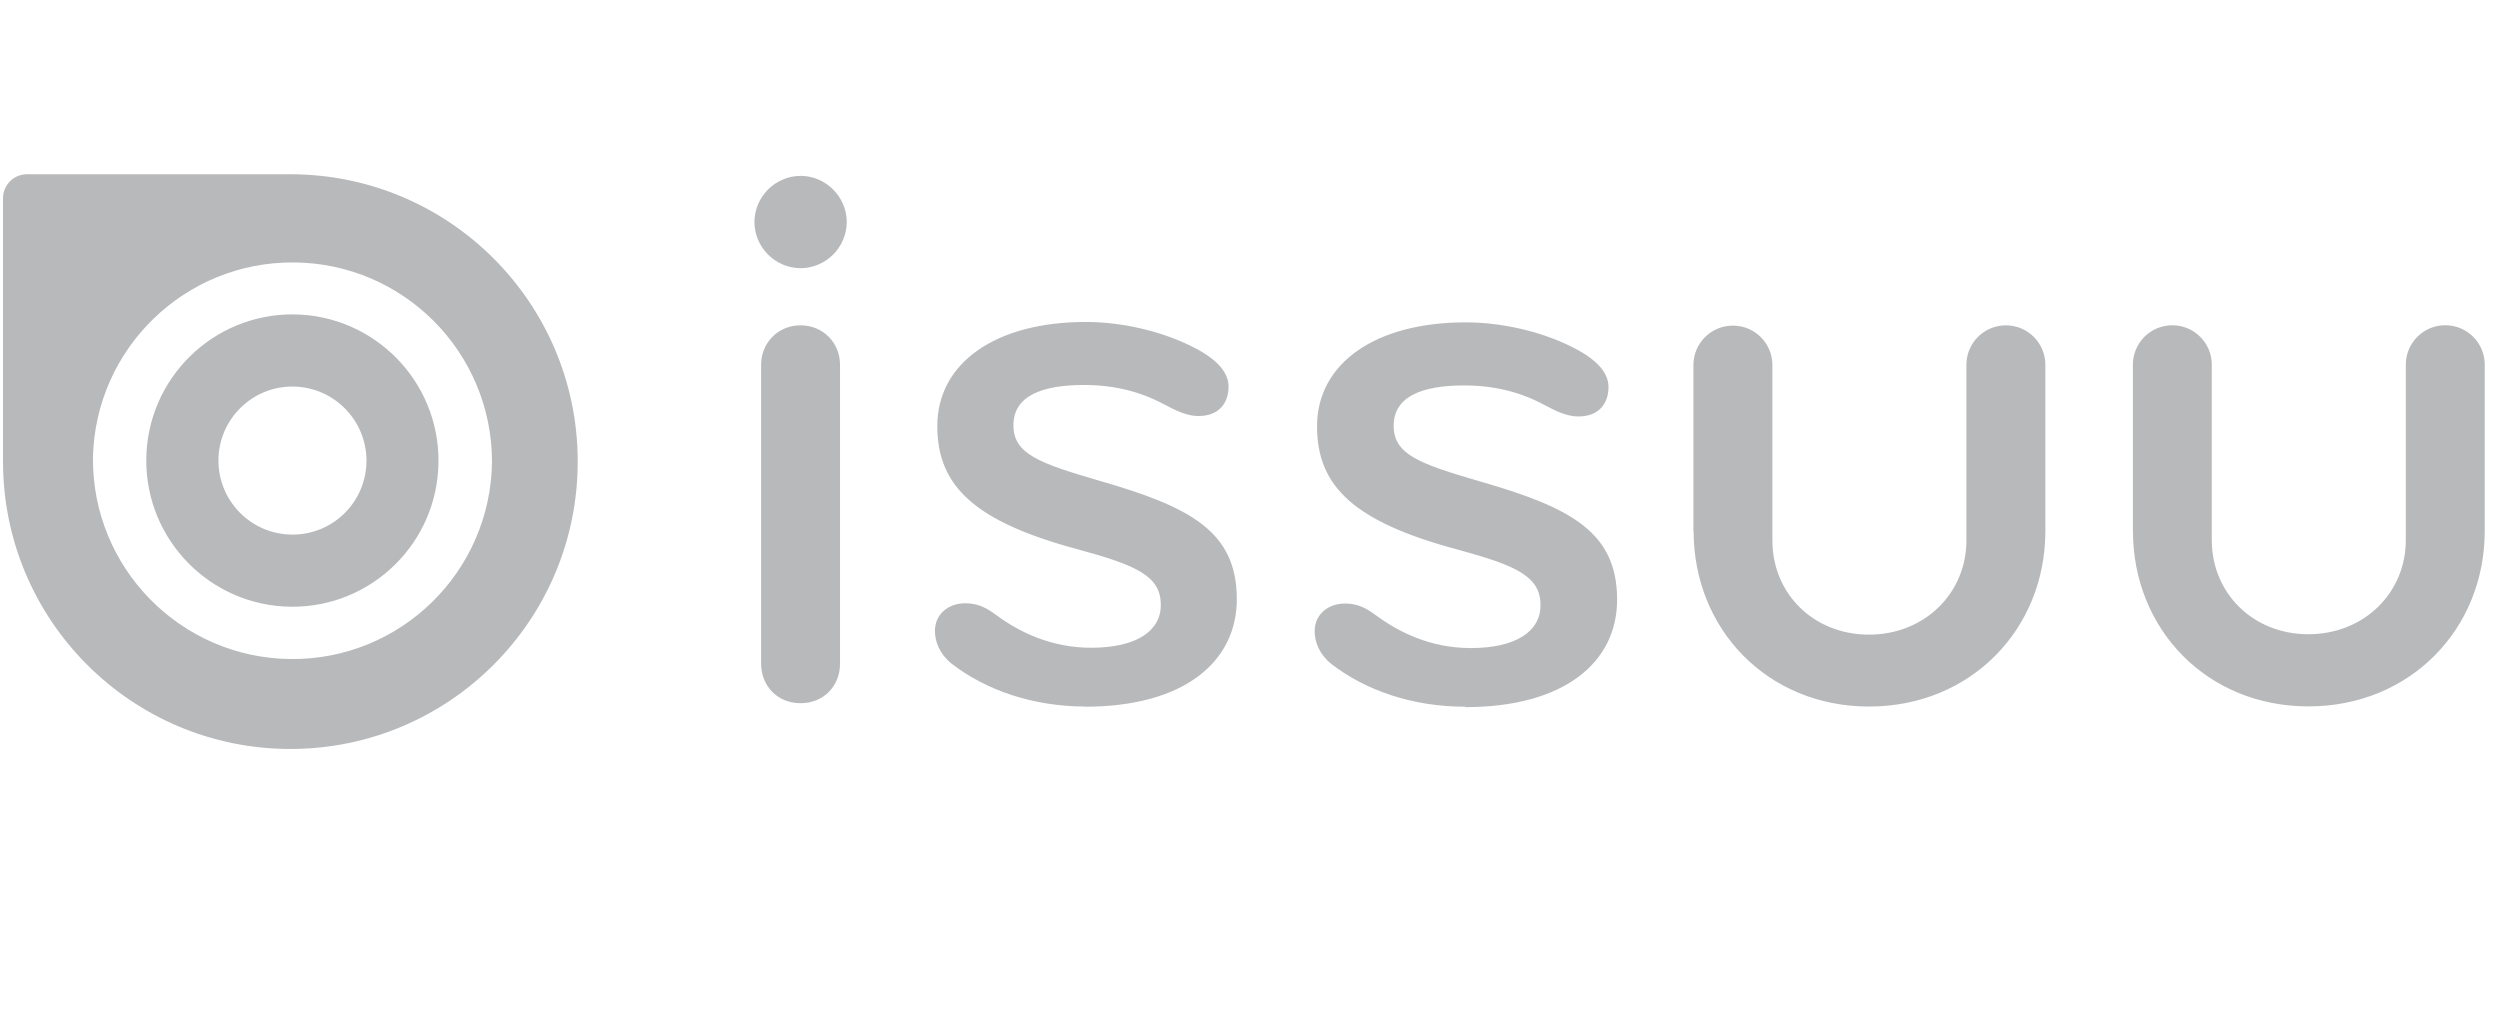
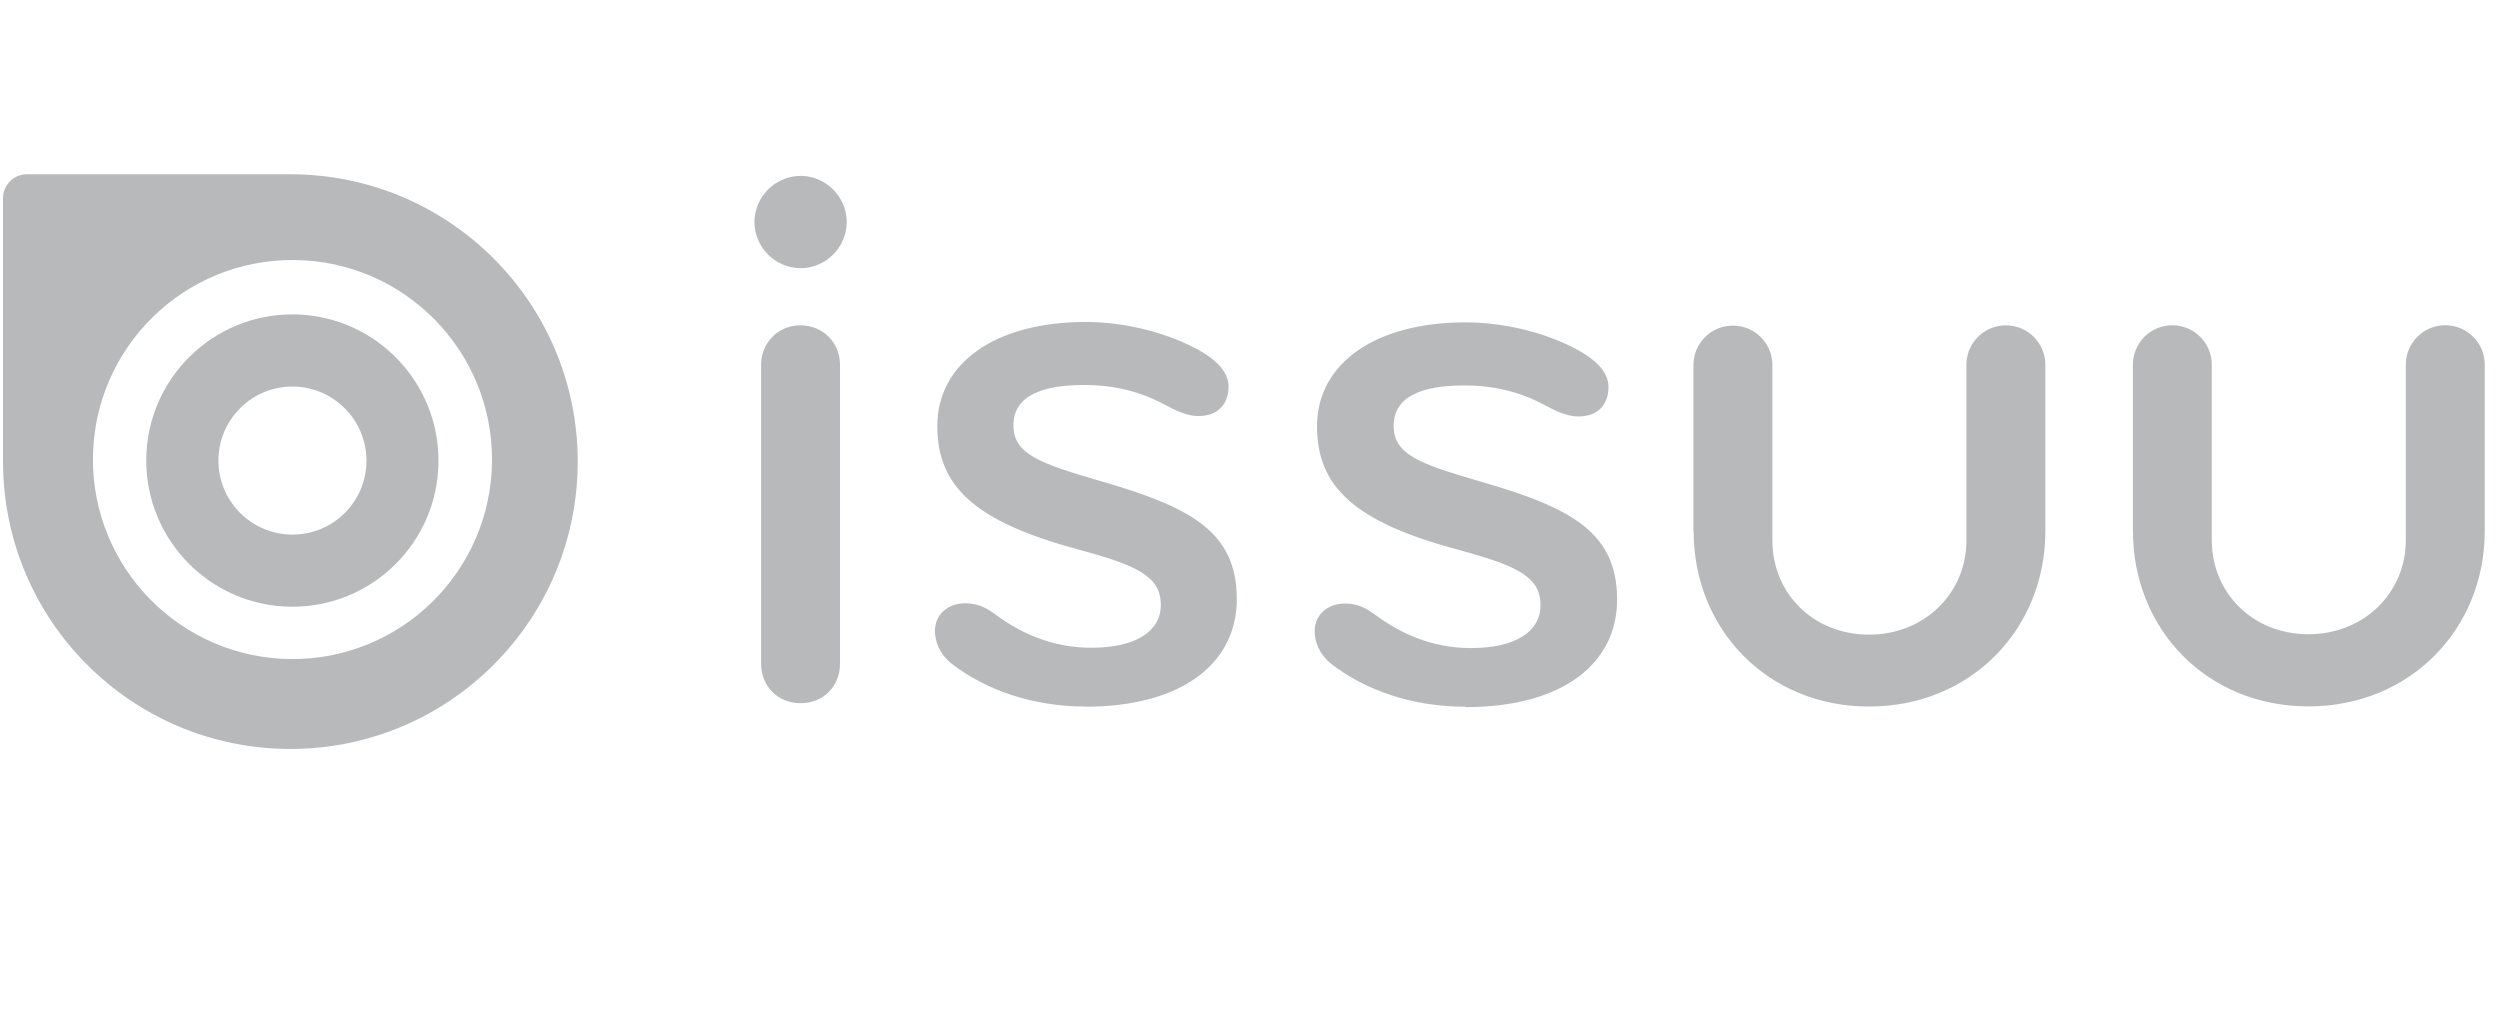
<svg xmlns="http://www.w3.org/2000/svg" width="102" height="42" viewBox="0 0 102 42">
-   <g fill="#B7B9BB" fill-rule="nonzero">
-     <path class="issuu-text" d="M32.663 28.69c-.958 0-1.61-.72-1.61-1.61V14.883c0-.89.687-1.61 1.61-1.61.926 0 1.61.72 1.61 1.61V27.08c0 .891-.65 1.61-1.61 1.61zm0-21.515c1.029 0 1.885.857 1.885 1.884a1.9 1.9 0 01-1.885 1.884 1.9 1.9 0 01-1.883-1.884 1.9 1.9 0 011.883-1.884zm11.615 21.651c-2.159 0-4.077-.684-5.447-1.746-.48-.377-.686-.892-.686-1.336 0-.686.548-1.131 1.234-1.131.547 0 .89.205 1.267.48.926.685 2.227 1.335 3.872 1.335 1.85 0 2.844-.684 2.844-1.747 0-1.164-.96-1.61-3.36-2.261-4.218-1.13-5.76-2.57-5.76-5.036 0-2.57 2.365-4.248 6.061-4.248 1.406 0 2.976.343 4.245.96.926.444 1.577.992 1.577 1.678 0 .617-.343 1.2-1.234 1.2-.446 0-.892-.206-1.406-.482-.96-.514-2.023-.785-3.257-.785-1.714 0-2.88.445-2.88 1.642 0 1.166 1.028 1.542 3.494 2.262 3.701 1.063 5.62 2.057 5.62 4.834 0 2.537-2.124 4.389-6.201 4.389m15.51 0c-2.16 0-4.077-.679-5.448-1.742-.48-.377-.686-.891-.686-1.337 0-.686.549-1.131 1.235-1.131.548 0 .891.205 1.268.48.922.685 2.223 1.337 3.868 1.337 1.851 0 2.845-.686 2.845-1.749 0-1.166-.96-1.611-3.358-2.263-4.217-1.124-5.76-2.564-5.76-5.033 0-2.564 2.366-4.244 6.065-4.244 1.406 0 2.982.342 4.25.96.926.445 1.577.994 1.577 1.68 0 .617-.343 1.2-1.234 1.2-.446 0-.892-.206-1.401-.48-.958-.515-2.023-.786-3.255-.786-1.71 0-2.875.446-2.875 1.645 0 1.165 1.029 1.543 3.496 2.263 3.701 1.062 5.62 2.057 5.62 4.831 0 2.537-2.124 4.386-6.199 4.386m9.312-7.166v-6.788c0-.892.72-1.612 1.612-1.612.891 0 1.611.72 1.611 1.612v7.159c0 2.16 1.677 3.837 3.94 3.837 2.262 0 3.975-1.682 3.975-3.842v-7.165c0-.892.72-1.612 1.611-1.612s1.611.72 1.611 1.612v6.781c0 4.008-3.046 7.16-7.193 7.16-4.141 0-7.159-3.152-7.159-7.16m17.922 0v-6.783a1.61 1.61 0 013.22-.006v7.159c0 2.16 1.68 3.84 3.94 3.84 2.263 0 3.976-1.68 3.976-3.84v-7.158a1.61 1.61 0 113.22 0v6.784c0 4.006-3.045 7.158-7.193 7.158-4.144 0-7.16-3.152-7.16-7.158M11.904 21.811a3.02 3.02 0 01.057-6.04 3.027 3.027 0 012.991 3.051 3.016 3.016 0 01-3.049 2.99h.001zm.084-8.984a5.967 5.967 0 00-6.02 5.908 5.968 5.968 0 005.908 6.02 5.96 5.96 0 006.014-5.908 5.968 5.968 0 00-5.911-6.02h.009z" />
-     <path class="issuu-glyph" d="M3.792 18.67a8.142 8.142 0 0116.282.155 8.143 8.143 0 01-8.217 8.064 8.146 8.146 0 01-8.064-8.217l-.001-.001zm8.056-11.56H1.098a.976.976 0 00-.975.973v10.75c0 6.476 5.249 11.725 11.724 11.725 6.476 0 11.724-5.25 11.724-11.725S18.322 7.11 11.847 7.11z" />
+   <g fill="none" fill-rule="nonzero">
+     <path class="issuu-text" d="M32.663 28.69c-.958 0-1.61-.72-1.61-1.61V14.883c0-.89.687-1.61 1.61-1.61.926 0 1.61.72 1.61 1.61V27.08c0 .891-.65 1.61-1.61 1.61zm0-21.515c1.029 0 1.885.857 1.885 1.884a1.9 1.9 0 01-1.885 1.884 1.9 1.9 0 01-1.883-1.884 1.9 1.9 0 011.883-1.884zm11.615 21.651c-2.159 0-4.077-.684-5.447-1.746-.48-.377-.686-.892-.686-1.336 0-.686.548-1.131 1.234-1.131.547 0 .89.205 1.267.48.926.685 2.227 1.335 3.872 1.335 1.85 0 2.844-.684 2.844-1.747 0-1.164-.96-1.61-3.36-2.261-4.218-1.13-5.76-2.57-5.76-5.036 0-2.57 2.365-4.248 6.061-4.248 1.406 0 2.976.343 4.245.96.926.444 1.577.992 1.577 1.678 0 .617-.343 1.2-1.234 1.2-.446 0-.892-.206-1.406-.482-.96-.514-2.023-.785-3.257-.785-1.714 0-2.88.445-2.88 1.642 0 1.166 1.028 1.542 3.494 2.262 3.701 1.063 5.62 2.057 5.62 4.834 0 2.537-2.124 4.389-6.201 4.389m15.51 0c-2.16 0-4.077-.679-5.448-1.742-.48-.377-.686-.891-.686-1.337 0-.686.549-1.131 1.235-1.131.548 0 .891.205 1.268.48.922.685 2.223 1.337 3.868 1.337 1.851 0 2.845-.686 2.845-1.749 0-1.166-.96-1.611-3.358-2.263-4.217-1.124-5.76-2.564-5.76-5.033 0-2.564 2.366-4.244 6.065-4.244 1.406 0 2.982.342 4.25.96.926.445 1.577.994 1.577 1.68 0 .617-.343 1.2-1.234 1.2-.446 0-.892-.206-1.401-.48-.958-.515-2.023-.786-3.255-.786-1.71 0-2.875.446-2.875 1.645 0 1.165 1.029 1.543 3.496 2.263 3.701 1.062 5.62 2.057 5.62 4.831 0 2.537-2.124 4.386-6.199 4.386m9.312-7.166v-6.788c0-.892.72-1.612 1.612-1.612.891 0 1.611.72 1.611 1.612v7.159c0 2.16 1.677 3.837 3.94 3.837 2.262 0 3.975-1.682 3.975-3.842v-7.165c0-.892.72-1.612 1.611-1.612s1.611.72 1.611 1.612v6.781c0 4.008-3.046 7.16-7.193 7.16-4.141 0-7.159-3.152-7.159-7.16m17.922 0v-6.783a1.61 1.61 0 013.22-.006v7.159c0 2.16 1.68 3.84 3.94 3.84 2.263 0 3.976-1.68 3.976-3.84v-7.158a1.61 1.61 0 113.22 0v6.784c0 4.006-3.045 7.158-7.193 7.158-4.144 0-7.16-3.152-7.16-7.158" fill="#B7B9BB" />
+     <path class="issuu-glyph" d="M11.847 7.11c6.475 0 11.724 5.248 11.724 11.723 0 6.476-5.248 11.725-11.724 11.725-6.475 0-11.724-5.25-11.724-11.725V8.083c0-.536.44-.973.974-.973zm.163 3.499a8.142 8.142 0 00-8.218 8.062 8.147 8.147 0 008.065 8.218 8.14 8.14 0 10.153-16.28zm-.03 2.217l.223.007a5.968 5.968 0 015.687 6.014 5.96 5.96 0 01-6.014 5.908 5.968 5.968 0 01-5.909-6.02 5.967 5.967 0 016.02-5.908l-.007-.001zm-.02 2.945a3.02 3.02 0 10-.056 6.04 3.015 3.015 0 003.048-2.989 3.027 3.027 0 00-2.991-3.051z" fill="#B7B9BB" />
  </g>
</svg>
